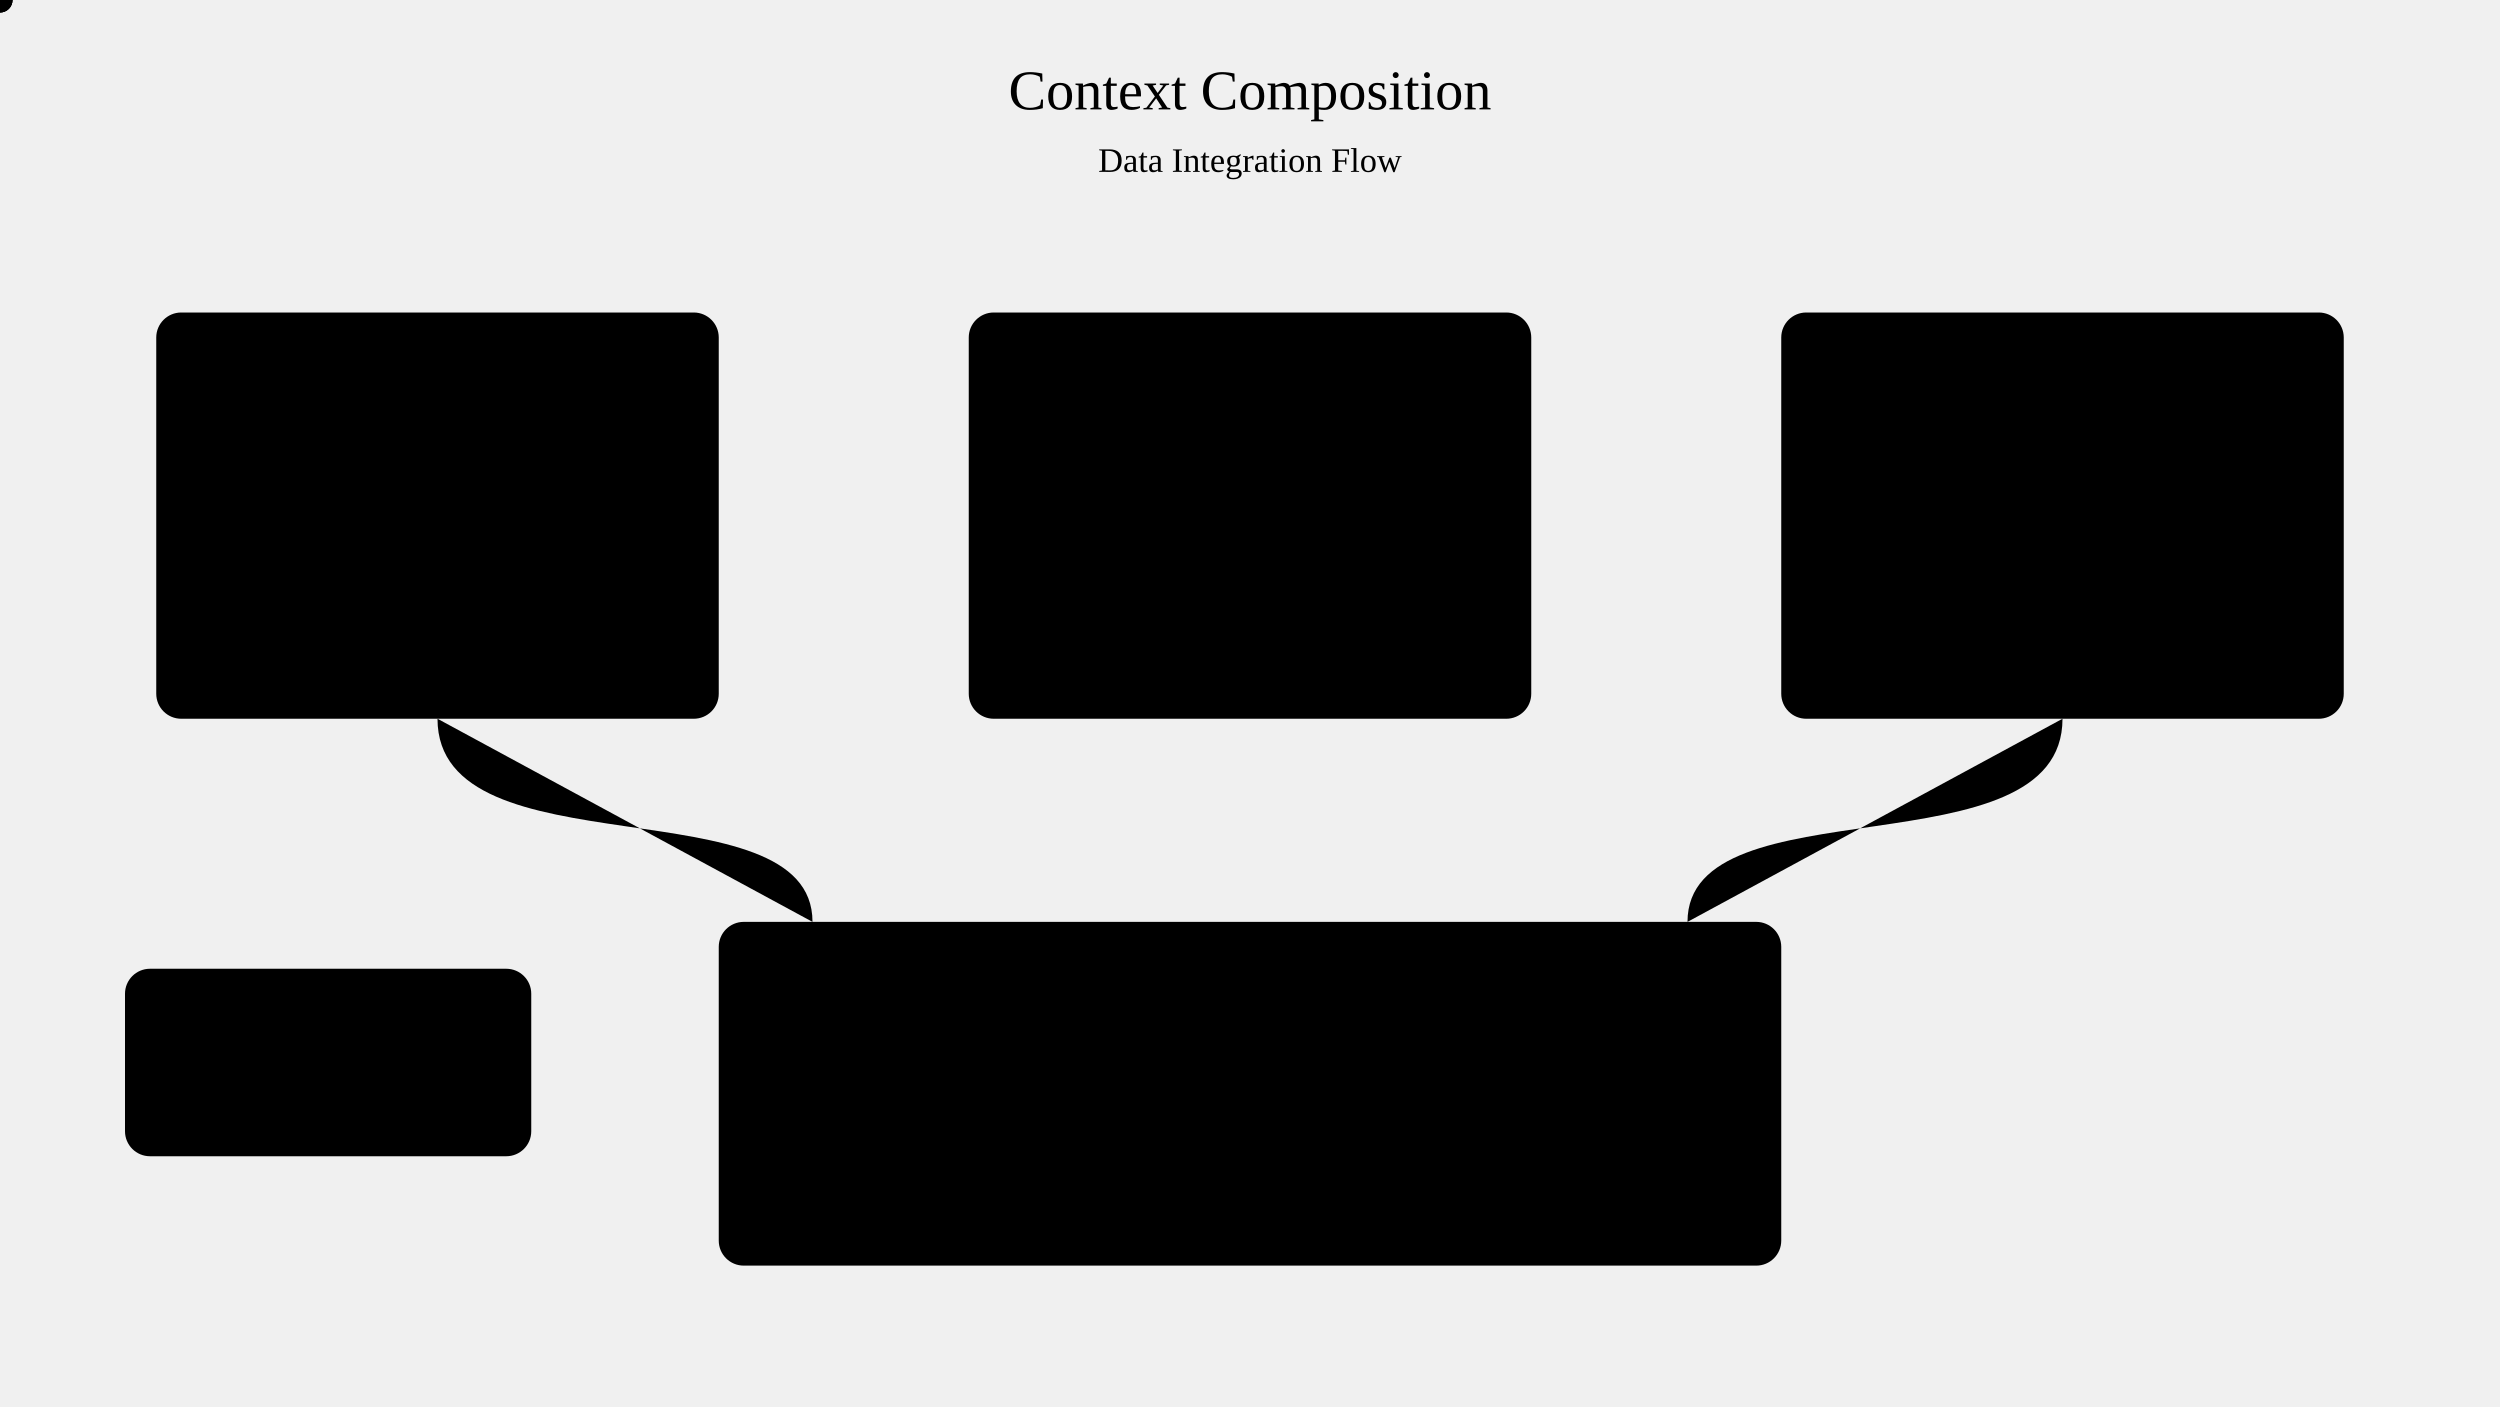
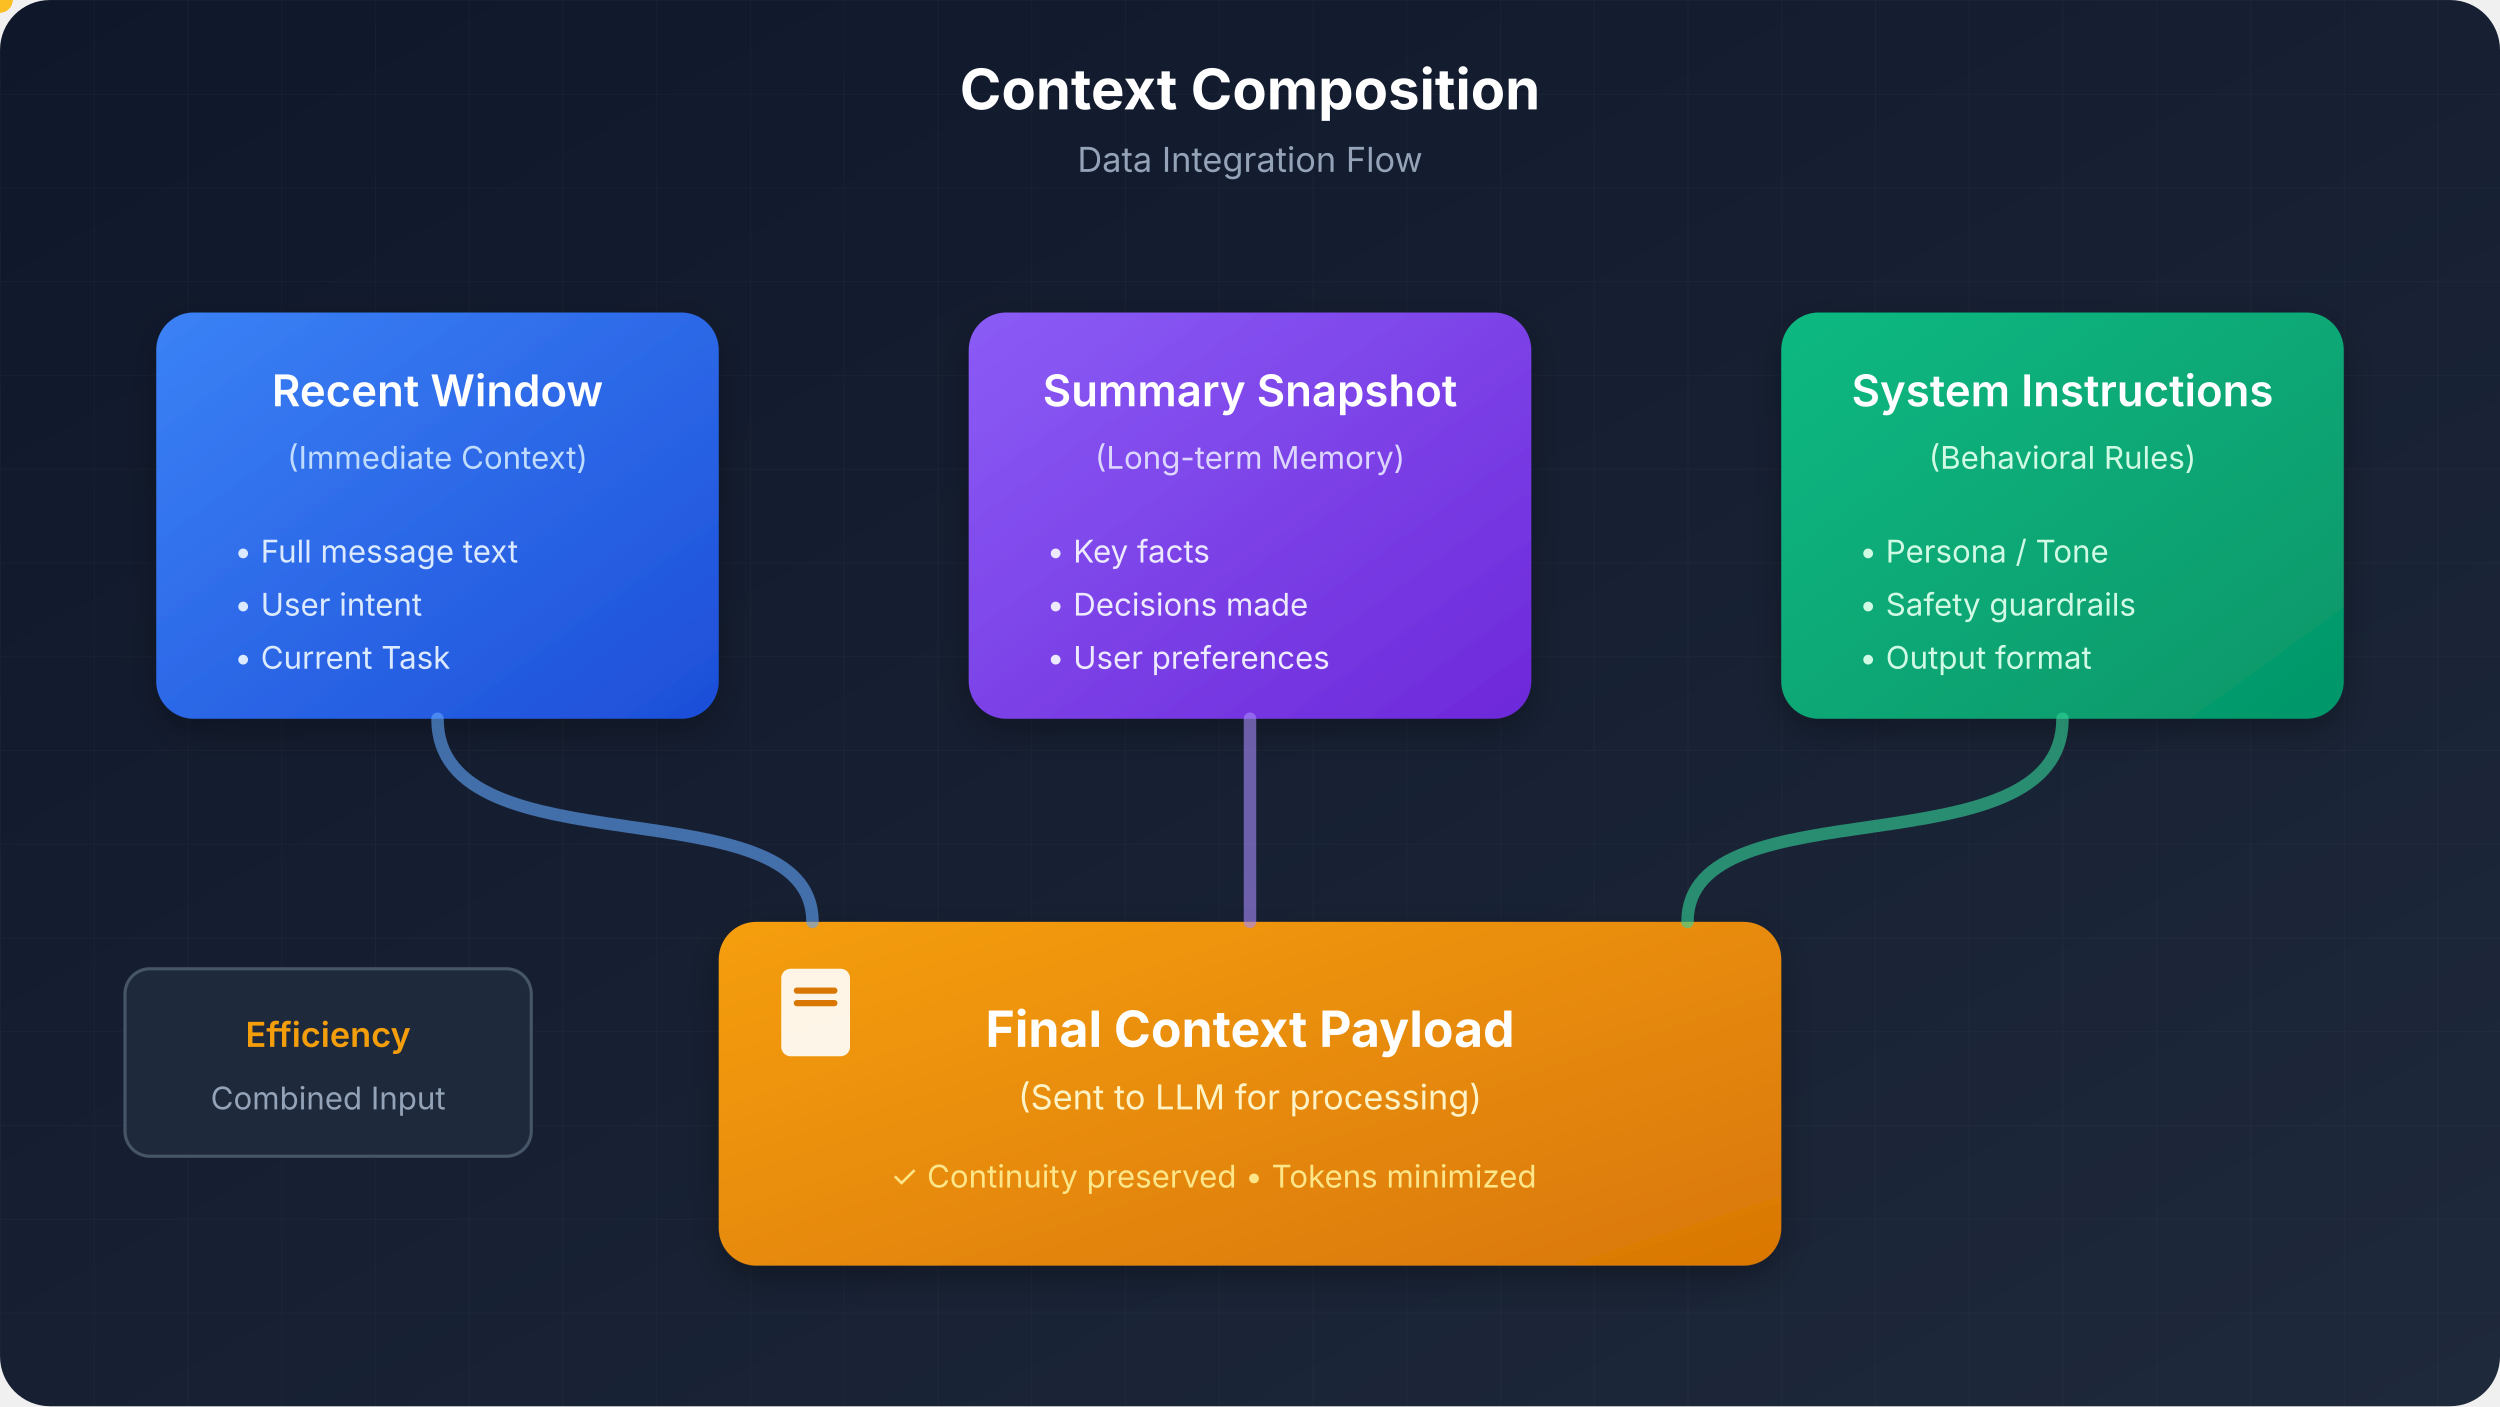
- <svg xmlns="http://www.w3.org/2000/svg" viewBox="0 0 800 450">
+ <svg xmlns="http://www.w3.org/2000/svg" viewBox="0 0 800 450" width="800" height="450" style="font-family: system-ui, -apple-system, sans-serif;">
  <defs>
-     <marker id="arrow" markerWidth="9" markerHeight="7" refX="8" refY="3.5" orient="auto" markerUnits="userSpaceOnUse">
-       <polygon points="0 0, 9 3.5, 0 7" class="dg-arrowhead" />
-     </marker>
-     <marker id="arrow-accent" markerWidth="9" markerHeight="7" refX="8" refY="3.5" orient="auto" markerUnits="userSpaceOnUse">
-       <polygon points="0 0, 9 3.5, 0 7" class="dg-arrowhead dg-arrowhead--accent" />
-     </marker>
+     <linearGradient id="recentGrad" x1="0%" y1="0%" x2="100%" y2="100%">
+       <stop offset="0%" style="stop-color:#3b82f6" />
+       <stop offset="100%" style="stop-color:#1d4ed8" />
+     </linearGradient>
+     <linearGradient id="summaryGrad" x1="0%" y1="0%" x2="100%" y2="100%">
+       <stop offset="0%" style="stop-color:#8b5cf6" />
+       <stop offset="100%" style="stop-color:#6d28d9" />
+     </linearGradient>
+     <linearGradient id="systemGrad" x1="0%" y1="0%" x2="100%" y2="100%">
+       <stop offset="0%" style="stop-color:#10b981" />
+       <stop offset="100%" style="stop-color:#059669" />
+     </linearGradient>
+     <linearGradient id="finalGrad" x1="0%" y1="0%" x2="100%" y2="100%">
+       <stop offset="0%" style="stop-color:#f59e0b" />
+       <stop offset="100%" style="stop-color:#d97706" />
+     </linearGradient>
+     <linearGradient id="bgGrad" x1="0%" y1="0%" x2="100%" y2="100%">
+       <stop offset="0%" style="stop-color:#0f172a" />
+       <stop offset="100%" style="stop-color:#1e293b" />
+     </linearGradient>
+     <filter id="shadow" x="-20%" y="-20%" width="140%" height="140%">
+       <feDropShadow dx="0" dy="4" stdDeviation="6" flood-color="#000" flood-opacity="0.3" />
+     </filter>
  </defs>
-   <text x="400" y="35" text-anchor="middle" font-size="18" class="dg-heading">Context Composition</text>
-   <text x="400" y="55" text-anchor="middle" font-size="11" class="dg-label">Data Integration Flow</text>
-   <g>
-     <rect x="50" y="100" width="180" height="130" rx="8" class="dg-node" />
-     <text x="140" y="130" text-anchor="middle" font-size="14" class="dg-title">Recent Window</text>
-     <text x="140" y="150" text-anchor="middle" font-size="10" class="dg-sub">(Immediate Context)</text>
-     <text x="75" y="180" font-size="10" class="dg-sub">• Full message text</text>
-     <text x="75" y="197" font-size="10" class="dg-sub">• User intent</text>
-     <text x="75" y="214" font-size="10" class="dg-sub">• Current Task</text>
+   <rect width="800" height="450" rx="16" fill="url(#bgGrad)" />
+   <pattern id="grid" width="30" height="30" patternUnits="userSpaceOnUse">
+     <path d="M 30 0 L 0 0 0 30" fill="none" stroke="#ffffff" stroke-width="0.3" opacity="0.05" />
+   </pattern>
+   <rect width="800" height="450" fill="url(#grid)" />
+   <text x="400" y="35" text-anchor="middle" fill="#ffffff" font-size="18" font-weight="700">Context Composition</text>
+   <text x="400" y="55" text-anchor="middle" fill="#94a3b8" font-size="11">Data Integration Flow</text>
+   <g filter="url(#shadow)">
+     <rect x="50" y="100" width="180" height="130" rx="12" fill="url(#recentGrad)" />
+     <text x="140" y="130" text-anchor="middle" fill="#ffffff" font-size="14" font-weight="600">Recent Window</text>
+     <text x="140" y="150" text-anchor="middle" fill="#bfdbfe" font-size="10">(Immediate Context)</text>
+     <text x="75" y="180" fill="#dbeafe" font-size="10">• Full message text</text>
+     <text x="75" y="197" fill="#dbeafe" font-size="10">• User intent</text>
+     <text x="75" y="214" fill="#dbeafe" font-size="10">• Current Task</text>
  </g>
-   <g>
-     <rect x="310" y="100" width="180" height="130" rx="8" class="dg-node" />
-     <text x="400" y="130" text-anchor="middle" font-size="14" class="dg-title">Summary Snapshot</text>
-     <text x="400" y="150" text-anchor="middle" font-size="10" class="dg-sub">(Long-term Memory)</text>
-     <text x="335" y="180" font-size="10" class="dg-sub">• Key facts</text>
-     <text x="335" y="197" font-size="10" class="dg-sub">• Decisions made</text>
-     <text x="335" y="214" font-size="10" class="dg-sub">• User preferences</text>
+   <g filter="url(#shadow)">
+     <rect x="310" y="100" width="180" height="130" rx="12" fill="url(#summaryGrad)" />
+     <text x="400" y="130" text-anchor="middle" fill="#ffffff" font-size="14" font-weight="600">Summary Snapshot</text>
+     <text x="400" y="150" text-anchor="middle" fill="#ddd6fe" font-size="10">(Long-term Memory)</text>
+     <text x="335" y="180" fill="#ede9fe" font-size="10">• Key facts</text>
+     <text x="335" y="197" fill="#ede9fe" font-size="10">• Decisions made</text>
+     <text x="335" y="214" fill="#ede9fe" font-size="10">• User preferences</text>
  </g>
-   <g>
-     <rect x="570" y="100" width="180" height="130" rx="8" class="dg-node" />
-     <text x="660" y="130" text-anchor="middle" font-size="14" class="dg-title">System Instructions</text>
-     <text x="660" y="150" text-anchor="middle" font-size="10" class="dg-sub">(Behavioral Rules)</text>
-     <text x="595" y="180" font-size="10" class="dg-sub">• Persona / Tone</text>
-     <text x="595" y="197" font-size="10" class="dg-sub">• Safety guardrails</text>
-     <text x="595" y="214" font-size="10" class="dg-sub">• Output format</text>
+   <g filter="url(#shadow)">
+     <rect x="570" y="100" width="180" height="130" rx="12" fill="url(#systemGrad)" />
+     <text x="660" y="130" text-anchor="middle" fill="#ffffff" font-size="14" font-weight="600">System Instructions</text>
+     <text x="660" y="150" text-anchor="middle" fill="#d1fae5" font-size="10">(Behavioral Rules)</text>
+     <text x="595" y="180" fill="#d1fae5" font-size="10">• Persona / Tone</text>
+     <text x="595" y="197" fill="#d1fae5" font-size="10">• Safety guardrails</text>
+     <text x="595" y="214" fill="#d1fae5" font-size="10">• Output format</text>
  </g>
-   <g>
-     <rect x="230" y="295" width="340" height="110" rx="8" class="dg-node dg-node--accent" />
-     <text x="400" y="335" text-anchor="middle" font-size="16" class="dg-title dg-title--accent">Final Context Payload</text>
-     <text x="400" y="355" text-anchor="middle" font-size="11" class="dg-sub">(Sent to LLM for processing)</text>
-     <text x="285" y="380" font-size="10" class="dg-sub">✓ Continuity preserved • Tokens minimized</text>
+   <g filter="url(#shadow)">
+     <rect x="230" y="295" width="340" height="110" rx="12" fill="url(#finalGrad)" />
+     <g transform="translate(250, 310)">
+       <rect width="22" height="28" rx="3" fill="#ffffff" opacity="0.9" />
+       <rect x="4" y="6" width="14" height="2" rx="1" fill="#d97706" />
+       <rect x="4" y="10" width="14" height="2" rx="1" fill="#d97706" />
+     </g>
+     <text x="400" y="335" text-anchor="middle" fill="#ffffff" font-size="16" font-weight="700">Final Context Payload</text>
+     <text x="400" y="355" text-anchor="middle" fill="#fef3c7" font-size="11">(Sent to LLM for processing)</text>
+     <text x="285" y="380" fill="#fde68a" font-size="10">✓ Continuity preserved • Tokens minimized</text>
  </g>
-   <path d="M 140 230 C 140 280, 260 250, 260 295" class="dg-edge" />
-   <circle r="4" class="dg-dot">
+   <path d="M 140 230 C 140 280, 260 250, 260 295" stroke="#60a5fa" stroke-width="4" fill="none" stroke-linecap="round" opacity="0.6" />
+   <circle r="4" fill="#fbbf24">
    <animateMotion dur="2s" repeatCount="indefinite" path="M 140 230 C 140 280, 260 250, 260 295" />
  </circle>
-   <path d="M 400 230 L 400 295" class="dg-edge" />
-   <circle r="4" class="dg-dot">
+   <path d="M 400 230 L 400 295" stroke="#a78bfa" stroke-width="4" fill="none" stroke-linecap="round" opacity="0.6" />
+   <circle r="4" fill="#fbbf24">
    <animateMotion dur="2s" repeatCount="indefinite" path="M 400 230 L 400 295" />
  </circle>
-   <path d="M 660 230 C 660 280, 540 250, 540 295" class="dg-edge" />
-   <circle r="4" class="dg-dot">
+   <path d="M 660 230 C 660 280, 540 250, 540 295" stroke="#34d399" stroke-width="4" fill="none" stroke-linecap="round" opacity="0.6" />
+   <circle r="4" fill="#fbbf24">
    <animateMotion dur="2s" repeatCount="indefinite" path="M 660 230 C 660 280, 540 250, 540 295" />
  </circle>
  <g transform="translate(40, 310)">
-     <rect width="130" height="60" rx="8" class="dg-node" />
-     <text x="65" y="25" text-anchor="middle" font-size="11" class="dg-title">Efficiency</text>
-     <text x="65" y="45" text-anchor="middle" font-size="10" class="dg-sub">Combined Input</text>
+     <rect width="130" height="60" rx="8" fill="#1e293b" stroke="#475569" stroke-width="1" />
+     <text x="65" y="25" text-anchor="middle" fill="#f59e0b" font-size="11" font-weight="600">Efficiency</text>
+     <text x="65" y="45" text-anchor="middle" fill="#94a3b8" font-size="10">Combined Input</text>
  </g>
</svg>
